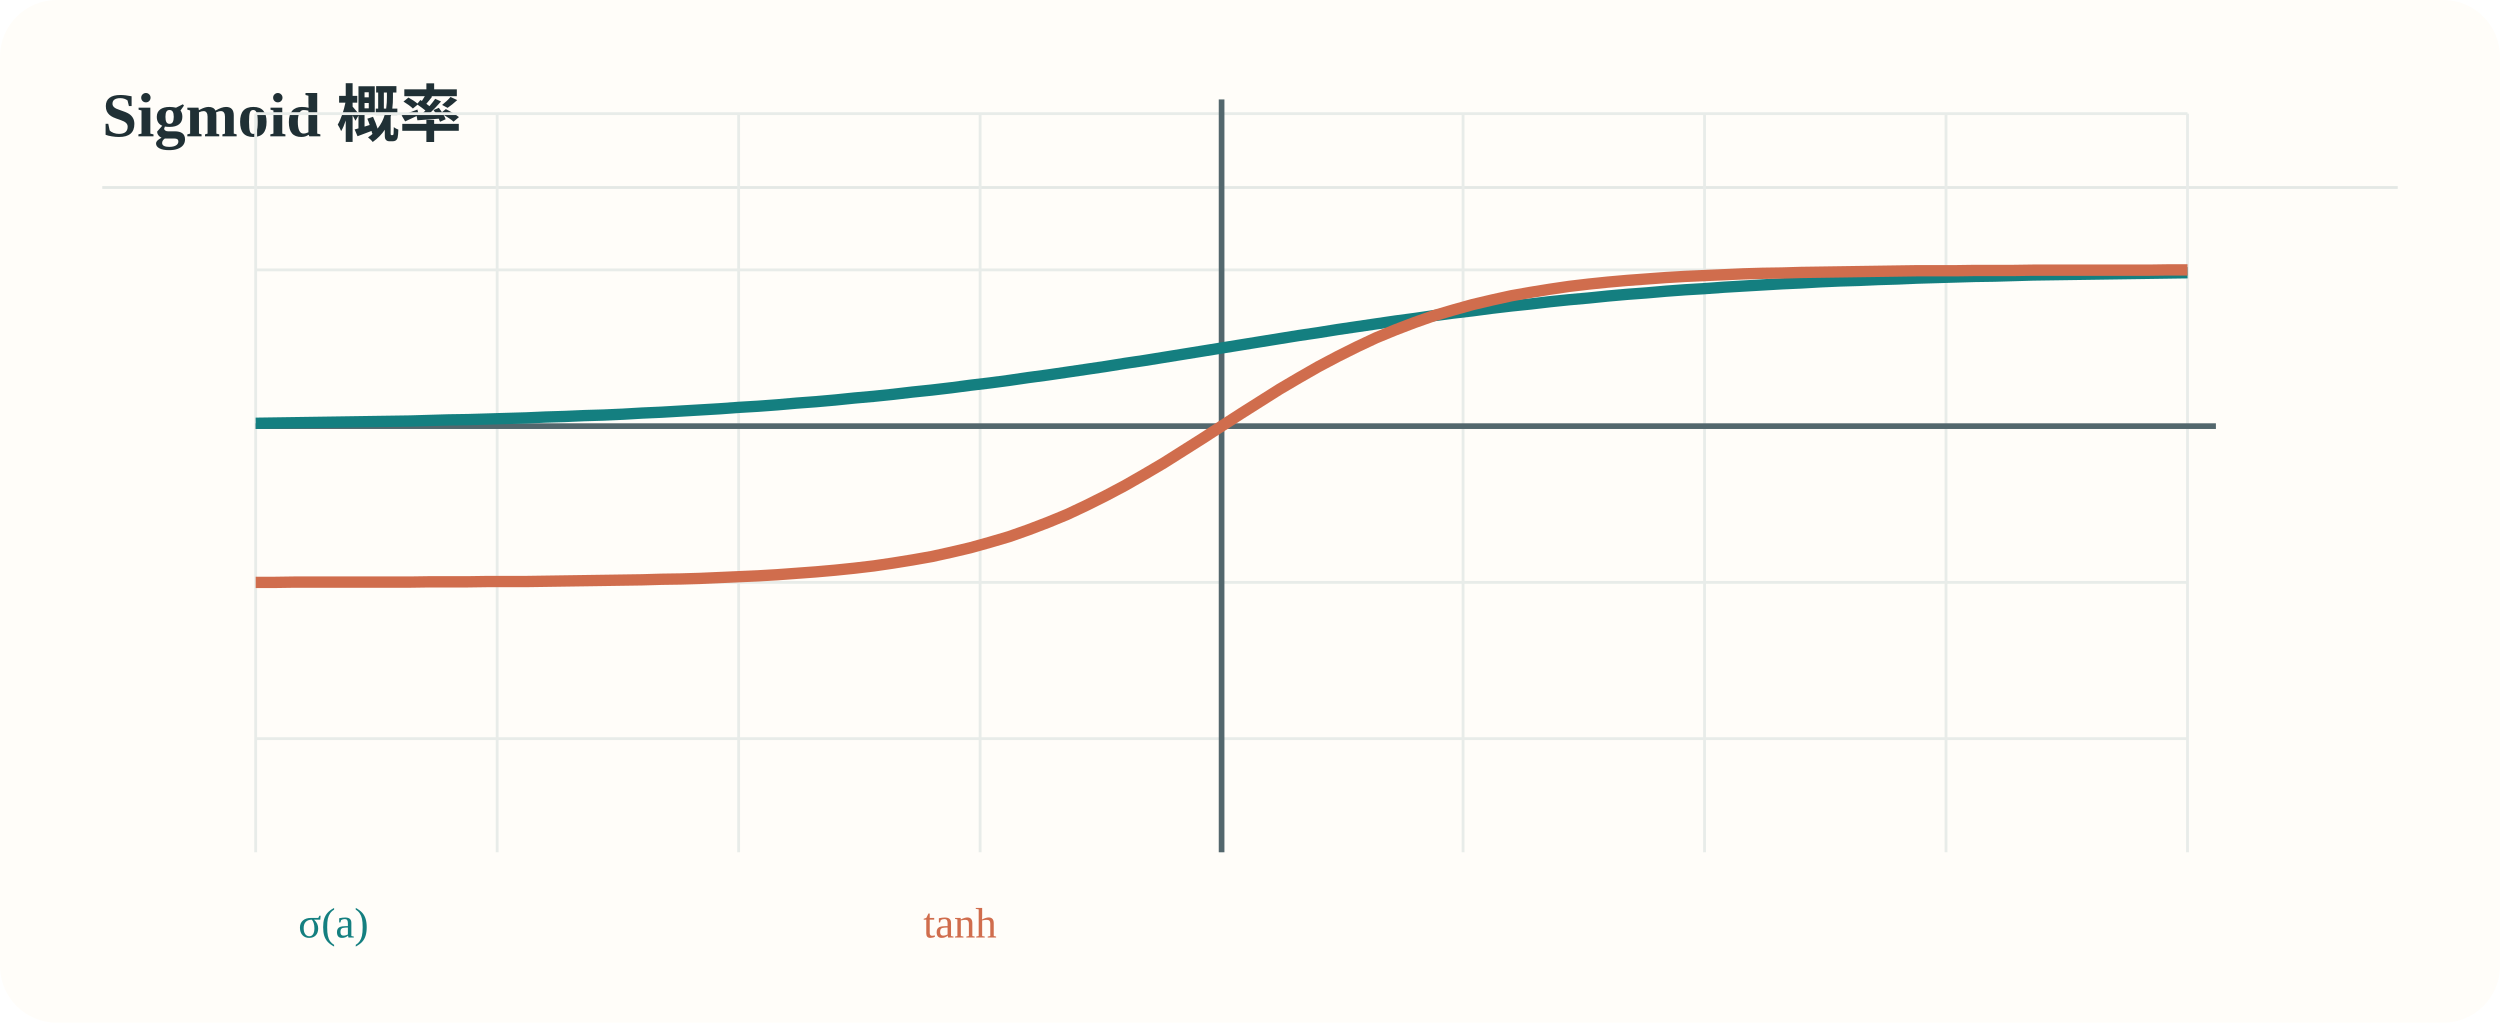
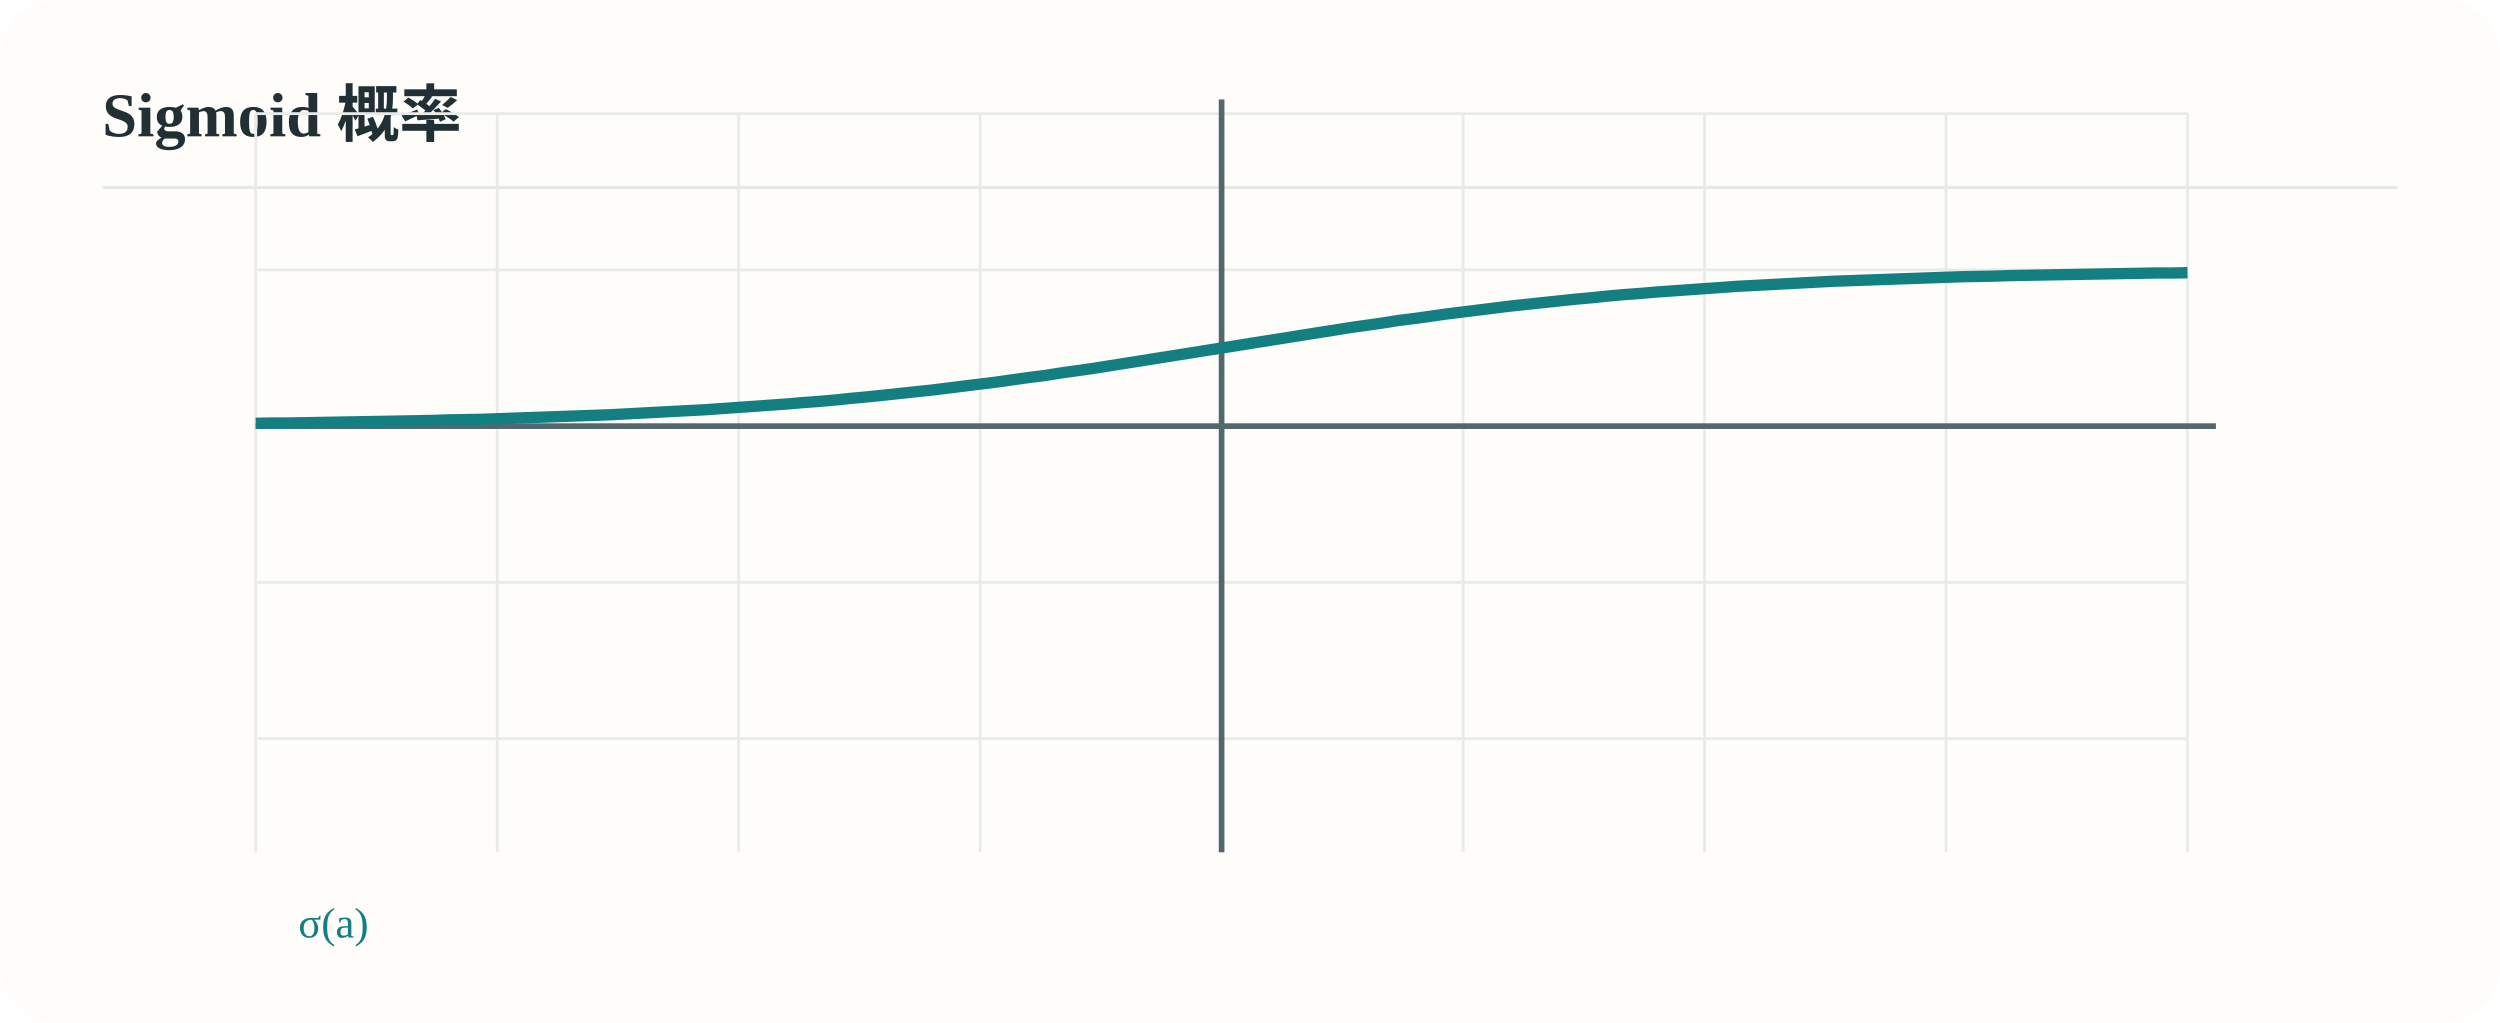
- <svg xmlns="http://www.w3.org/2000/svg" width="880" height="360" viewBox="0 0 880 360" role="img" aria-labelledby="output-units-3-t output-units-3-d">
+ <svg xmlns="http://www.w3.org/2000/svg" width="880" height="360" viewBox="0 0 880 360" role="img" aria-labelledby="output-sigmoid-t output-sigmoid-d">
  <rect width="880" height="360" rx="20" fill="#fffdf9" />
  <text x="36" y="48" font-size="22" font-weight="700" fill="#203035">Sigmoid 概率</text>
  <line x1="36" y1="66" x2="844" y2="66" stroke="#e4e8e5" />
  <g stroke="#e8ece9">
    <path d="M90 40V300 M175 40V300 M260 40V300 M345 40V300 M430 40V300 M515 40V300 M600 40V300 M685 40V300 M770 40V300 M90 40H770 M90 95H770 M90 150H770 M90 205H770 M90 260H770" />
  </g>
  <path d="M90 150H780 M430 35V300" stroke="#53676d" stroke-width="2" />
-   <path d="M90.0,149.0 L96.8,148.9 L103.6,148.8 L110.4,148.7 L117.2,148.6 L124.0,148.5 L130.8,148.4 L137.6,148.3 L144.4,148.2 L151.2,148.0 L158.0,147.8 L164.8,147.7 L171.6,147.5 L178.4,147.3 L185.2,147.1 L192.0,146.8 L198.8,146.6 L205.6,146.3 L212.4,146.1 L219.2,145.8 L226.0,145.4 L232.8,145.1 L239.6,144.7 L246.4,144.3 L253.2,143.9 L260.0,143.4 L266.8,143.0 L273.6,142.5 L280.4,141.9 L287.2,141.4 L294.0,140.8 L300.8,140.1 L307.6,139.5 L314.4,138.8 L321.2,138.0 L328.0,137.3 L334.8,136.5 L341.6,135.6 L348.4,134.8 L355.2,133.9 L362.0,132.9 L368.8,132.0 L375.6,131.0 L382.4,130.0 L389.2,129.0 L396.0,127.9 L402.8,126.9 L409.6,125.8 L416.4,124.7 L423.2,123.6 L430.0,122.5 L436.8,121.4 L443.6,120.3 L450.4,119.2 L457.2,118.1 L464.0,117.1 L470.8,116.0 L477.6,115.0 L484.4,114.0 L491.2,113.0 L498.0,112.1 L504.8,111.1 L511.6,110.2 L518.4,109.4 L525.2,108.5 L532.0,107.7 L538.8,107.0 L545.6,106.2 L552.4,105.5 L559.2,104.9 L566.0,104.2 L572.8,103.6 L579.6,103.1 L586.4,102.5 L593.2,102.0 L600.0,101.6 L606.8,101.1 L613.6,100.7 L620.4,100.3 L627.2,99.9 L634.0,99.6 L640.8,99.2 L647.6,98.9 L654.4,98.7 L661.2,98.4 L668.0,98.2 L674.8,97.9 L681.6,97.7 L688.4,97.5 L695.2,97.3 L702.0,97.2 L708.8,97.0 L715.6,96.8 L722.4,96.7 L729.2,96.6 L736.0,96.5 L742.8,96.4 L749.6,96.3 L756.4,96.2 L763.2,96.1 L770.0,96.0 " fill="none" stroke="#147f80" stroke-width="4" />
+   <path d="M90.0,149.0 L95.7,148.9 L101.3,148.9 L107.0,148.8 L112.7,148.7 L118.3,148.6 L124.0,148.5 L129.7,148.4 L135.3,148.3 L141.0,148.2 L146.7,148.1 L152.3,148.0 L158.0,147.8 L163.7,147.7 L169.3,147.6 L175.0,147.4 L180.7,147.2 L186.3,147.0 L192.0,146.8 L197.7,146.6 L203.3,146.4 L209.0,146.2 L214.7,146.0 L220.3,145.7 L226.0,145.4 L231.7,145.1 L237.3,144.8 L243.0,144.5 L248.7,144.2 L254.3,143.8 L260.0,143.4 L265.7,143.0 L271.3,142.6 L277.0,142.2 L282.7,141.7 L288.3,141.3 L294.0,140.8 L299.7,140.2 L305.3,139.7 L311.0,139.1 L316.7,138.5 L322.3,137.9 L328.0,137.3 L333.7,136.6 L339.3,135.9 L345.0,135.2 L350.7,134.5 L356.3,133.7 L362.0,132.9 L367.7,132.2 L373.3,131.3 L379.0,130.5 L384.7,129.7 L390.3,128.8 L396.0,127.9 L401.7,127.0 L407.3,126.1 L413.0,125.2 L418.7,124.3 L424.3,123.4 L430.0,122.5 L435.7,121.6 L441.3,120.7 L447.0,119.8 L452.7,118.9 L458.3,118.0 L464.0,117.1 L469.7,116.2 L475.3,115.3 L481.0,114.5 L486.7,113.7 L492.3,112.8 L498.0,112.1 L503.7,111.3 L509.3,110.5 L515.0,109.8 L520.7,109.1 L526.3,108.4 L532.0,107.7 L537.7,107.1 L543.3,106.5 L549.0,105.9 L554.7,105.3 L560.3,104.8 L566.0,104.2 L571.7,103.7 L577.3,103.3 L583.0,102.8 L588.7,102.4 L594.3,102.0 L600.0,101.6 L605.7,101.2 L611.3,100.8 L617.0,100.5 L622.7,100.2 L628.3,99.9 L634.0,99.6 L639.7,99.3 L645.3,99.0 L651.0,98.8 L656.7,98.6 L662.3,98.4 L668.0,98.2 L673.7,98.0 L679.3,97.8 L685.0,97.6 L690.7,97.4 L696.3,97.3 L702.0,97.2 L707.7,97.0 L713.3,96.9 L719.0,96.8 L724.7,96.7 L730.3,96.6 L736.0,96.5 L741.7,96.4 L747.3,96.3 L753.0,96.2 L758.7,96.1 L764.3,96.1 L770.0,96.0 " fill="none" stroke="#147f80" stroke-width="4" />
  <text x="105" y="330" font-size="15" fill="#147f80">σ(a)</text>
-   <path d="M90.0,205.0 L96.8,205.0 L103.6,204.9 L110.4,204.9 L117.2,204.9 L124.0,204.9 L130.8,204.9 L137.6,204.9 L144.4,204.9 L151.2,204.8 L158.0,204.8 L164.8,204.8 L171.6,204.7 L178.4,204.7 L185.2,204.7 L192.0,204.6 L198.8,204.5 L205.6,204.4 L212.4,204.3 L219.2,204.2 L226.0,204.1 L232.8,203.9 L239.6,203.8 L246.4,203.6 L253.2,203.3 L260.0,203.0 L266.8,202.7 L273.6,202.3 L280.4,201.8 L287.2,201.3 L294.0,200.7 L300.8,200.0 L307.6,199.2 L314.4,198.2 L321.2,197.1 L328.0,195.9 L334.8,194.4 L341.6,192.8 L348.4,190.9 L355.2,188.9 L362.0,186.5 L368.8,183.9 L375.6,181.1 L382.4,177.9 L389.2,174.5 L396.0,170.9 L402.8,167.0 L409.6,163.0 L416.4,158.7 L423.2,154.4 L430.0,150.0 L436.8,145.6 L443.6,141.3 L450.4,137.0 L457.2,133.0 L464.0,129.1 L470.8,125.5 L477.6,122.1 L484.4,118.9 L491.2,116.1 L498.0,113.5 L504.8,111.1 L511.6,109.1 L518.4,107.2 L525.2,105.6 L532.0,104.1 L538.8,102.9 L545.6,101.8 L552.4,100.8 L559.2,100.0 L566.0,99.3 L572.8,98.7 L579.6,98.2 L586.4,97.7 L593.2,97.3 L600.0,97.0 L606.8,96.7 L613.6,96.4 L620.4,96.2 L627.2,96.1 L634.0,95.9 L640.8,95.8 L647.6,95.7 L654.4,95.6 L661.2,95.5 L668.0,95.4 L674.8,95.3 L681.6,95.3 L688.4,95.3 L695.2,95.2 L702.0,95.2 L708.8,95.2 L715.6,95.1 L722.4,95.1 L729.2,95.1 L736.0,95.1 L742.8,95.1 L749.6,95.1 L756.4,95.1 L763.2,95.0 L770.0,95.0 " fill="none" stroke="#d06d4d" stroke-width="4" />
-   <text x="325" y="330" font-size="15" fill="#d06d4d">tanh</text>
</svg>
